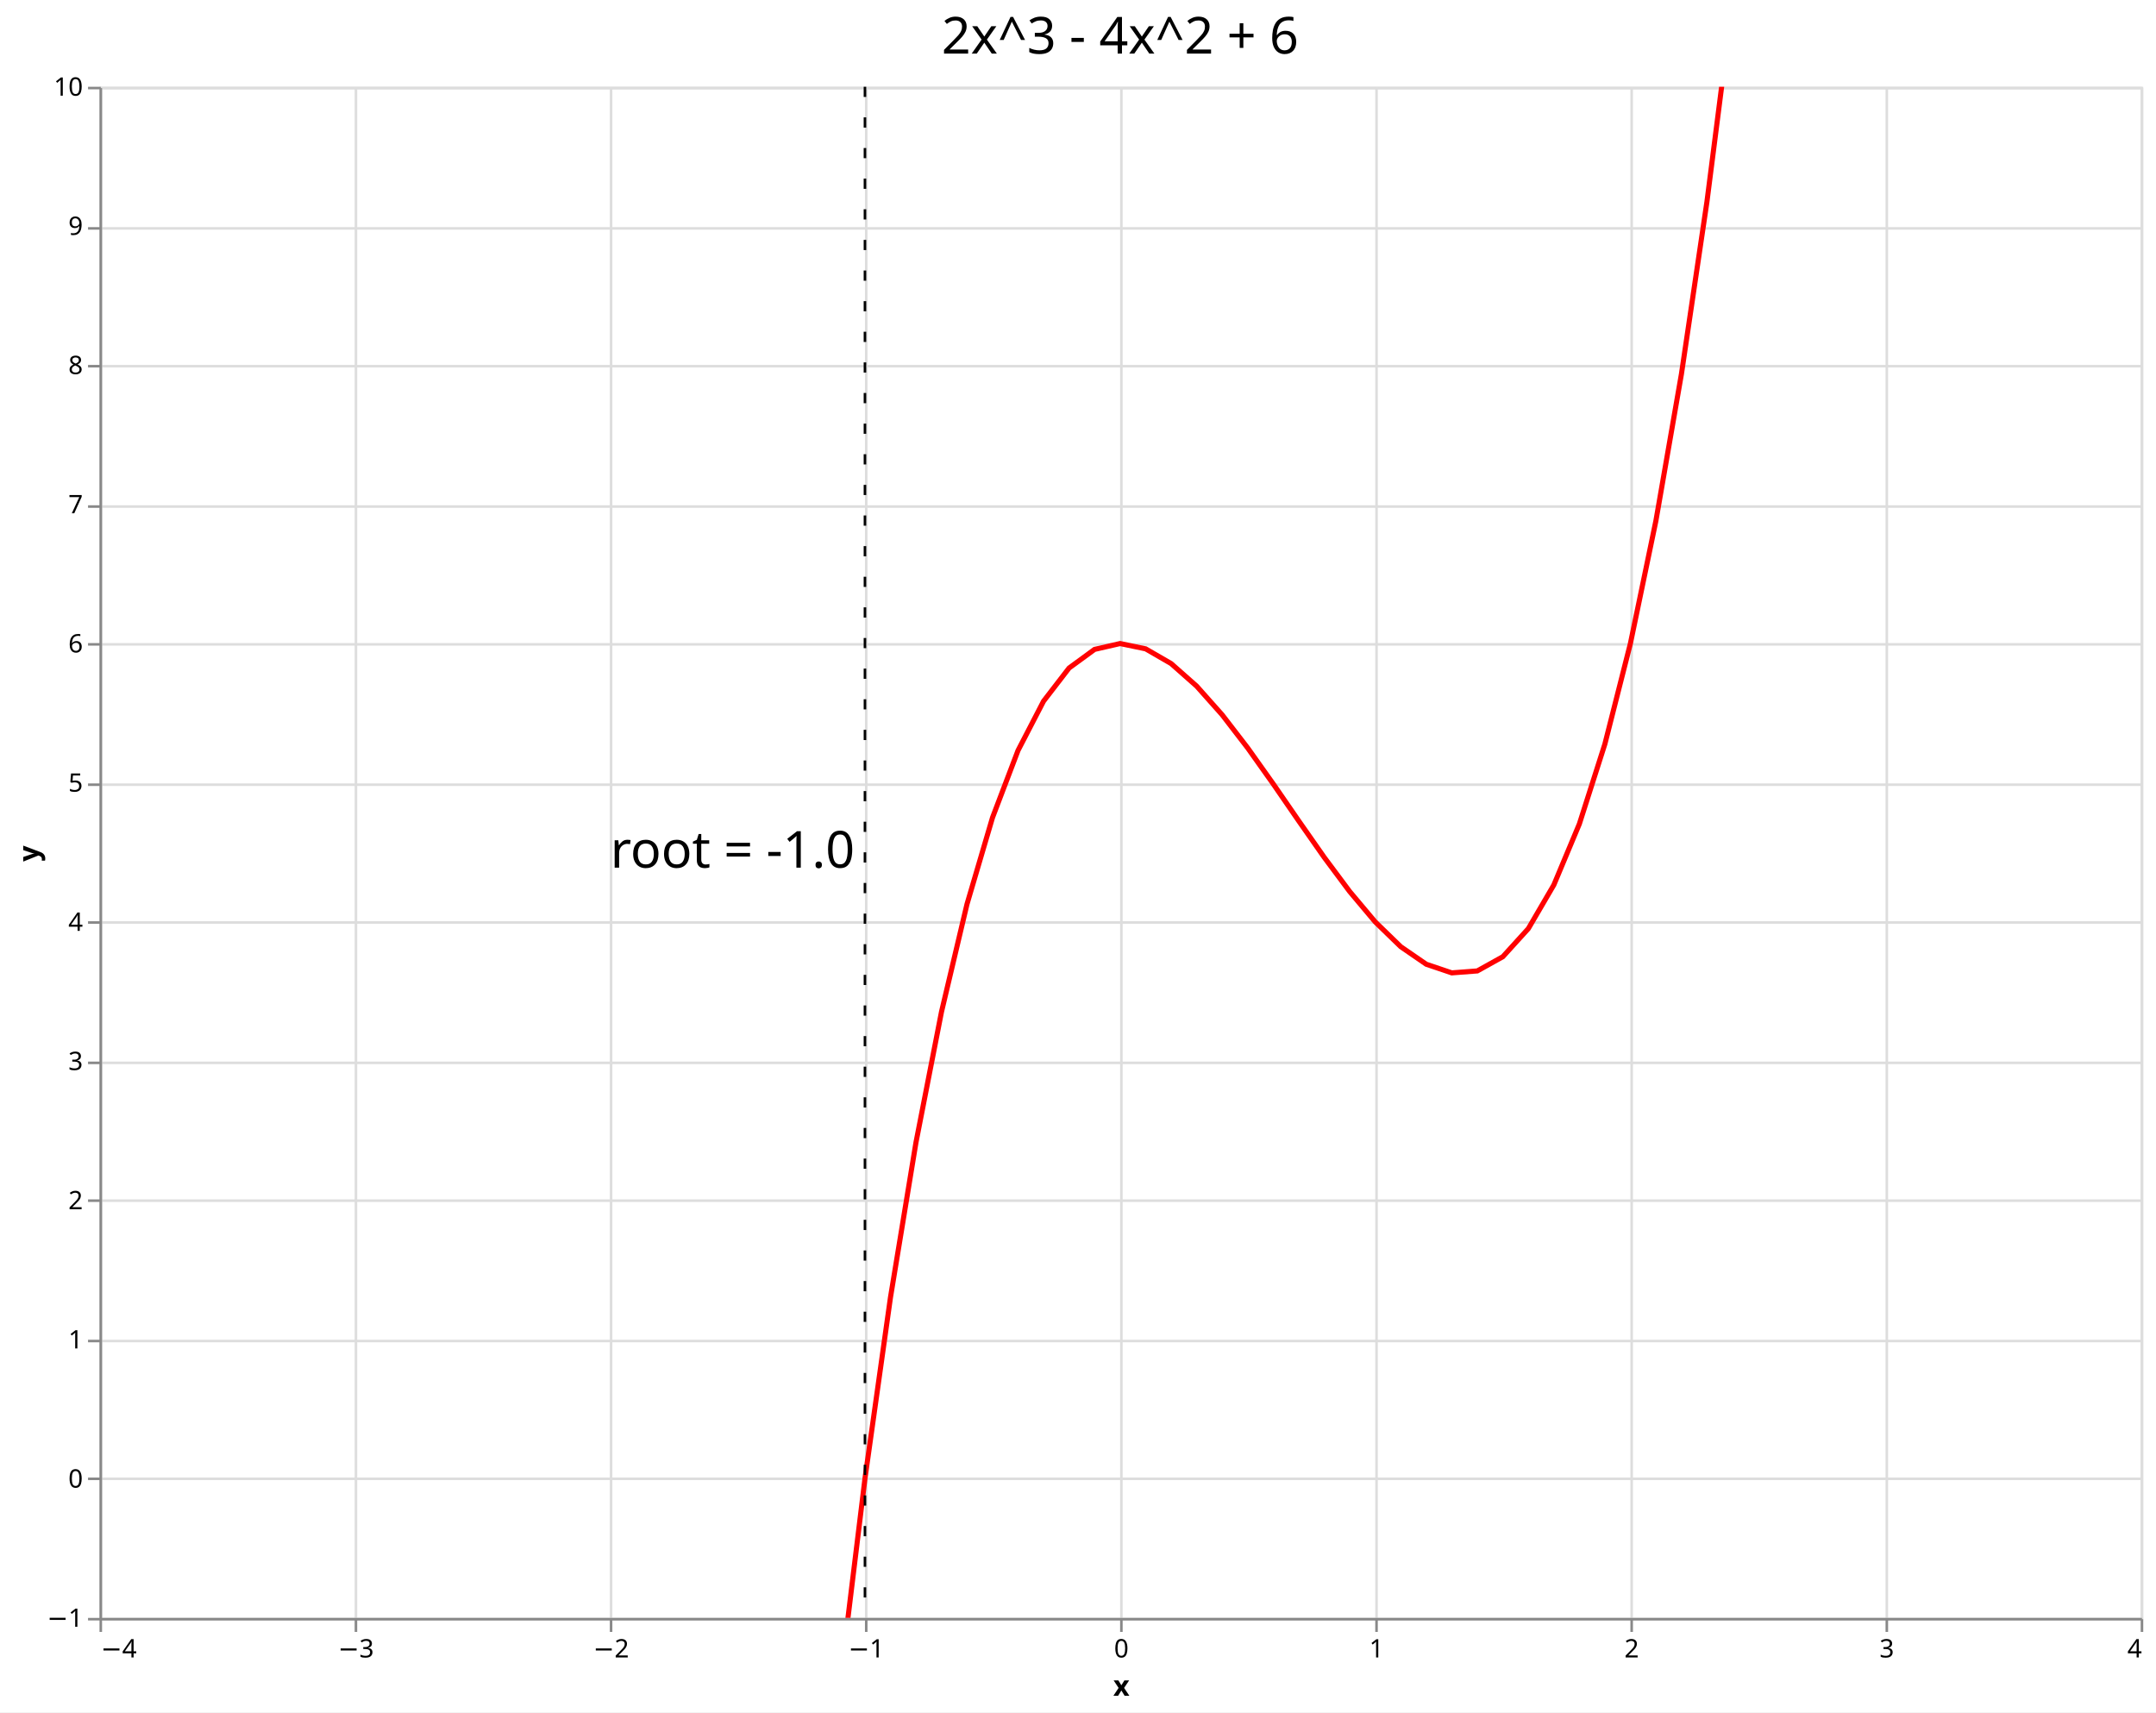
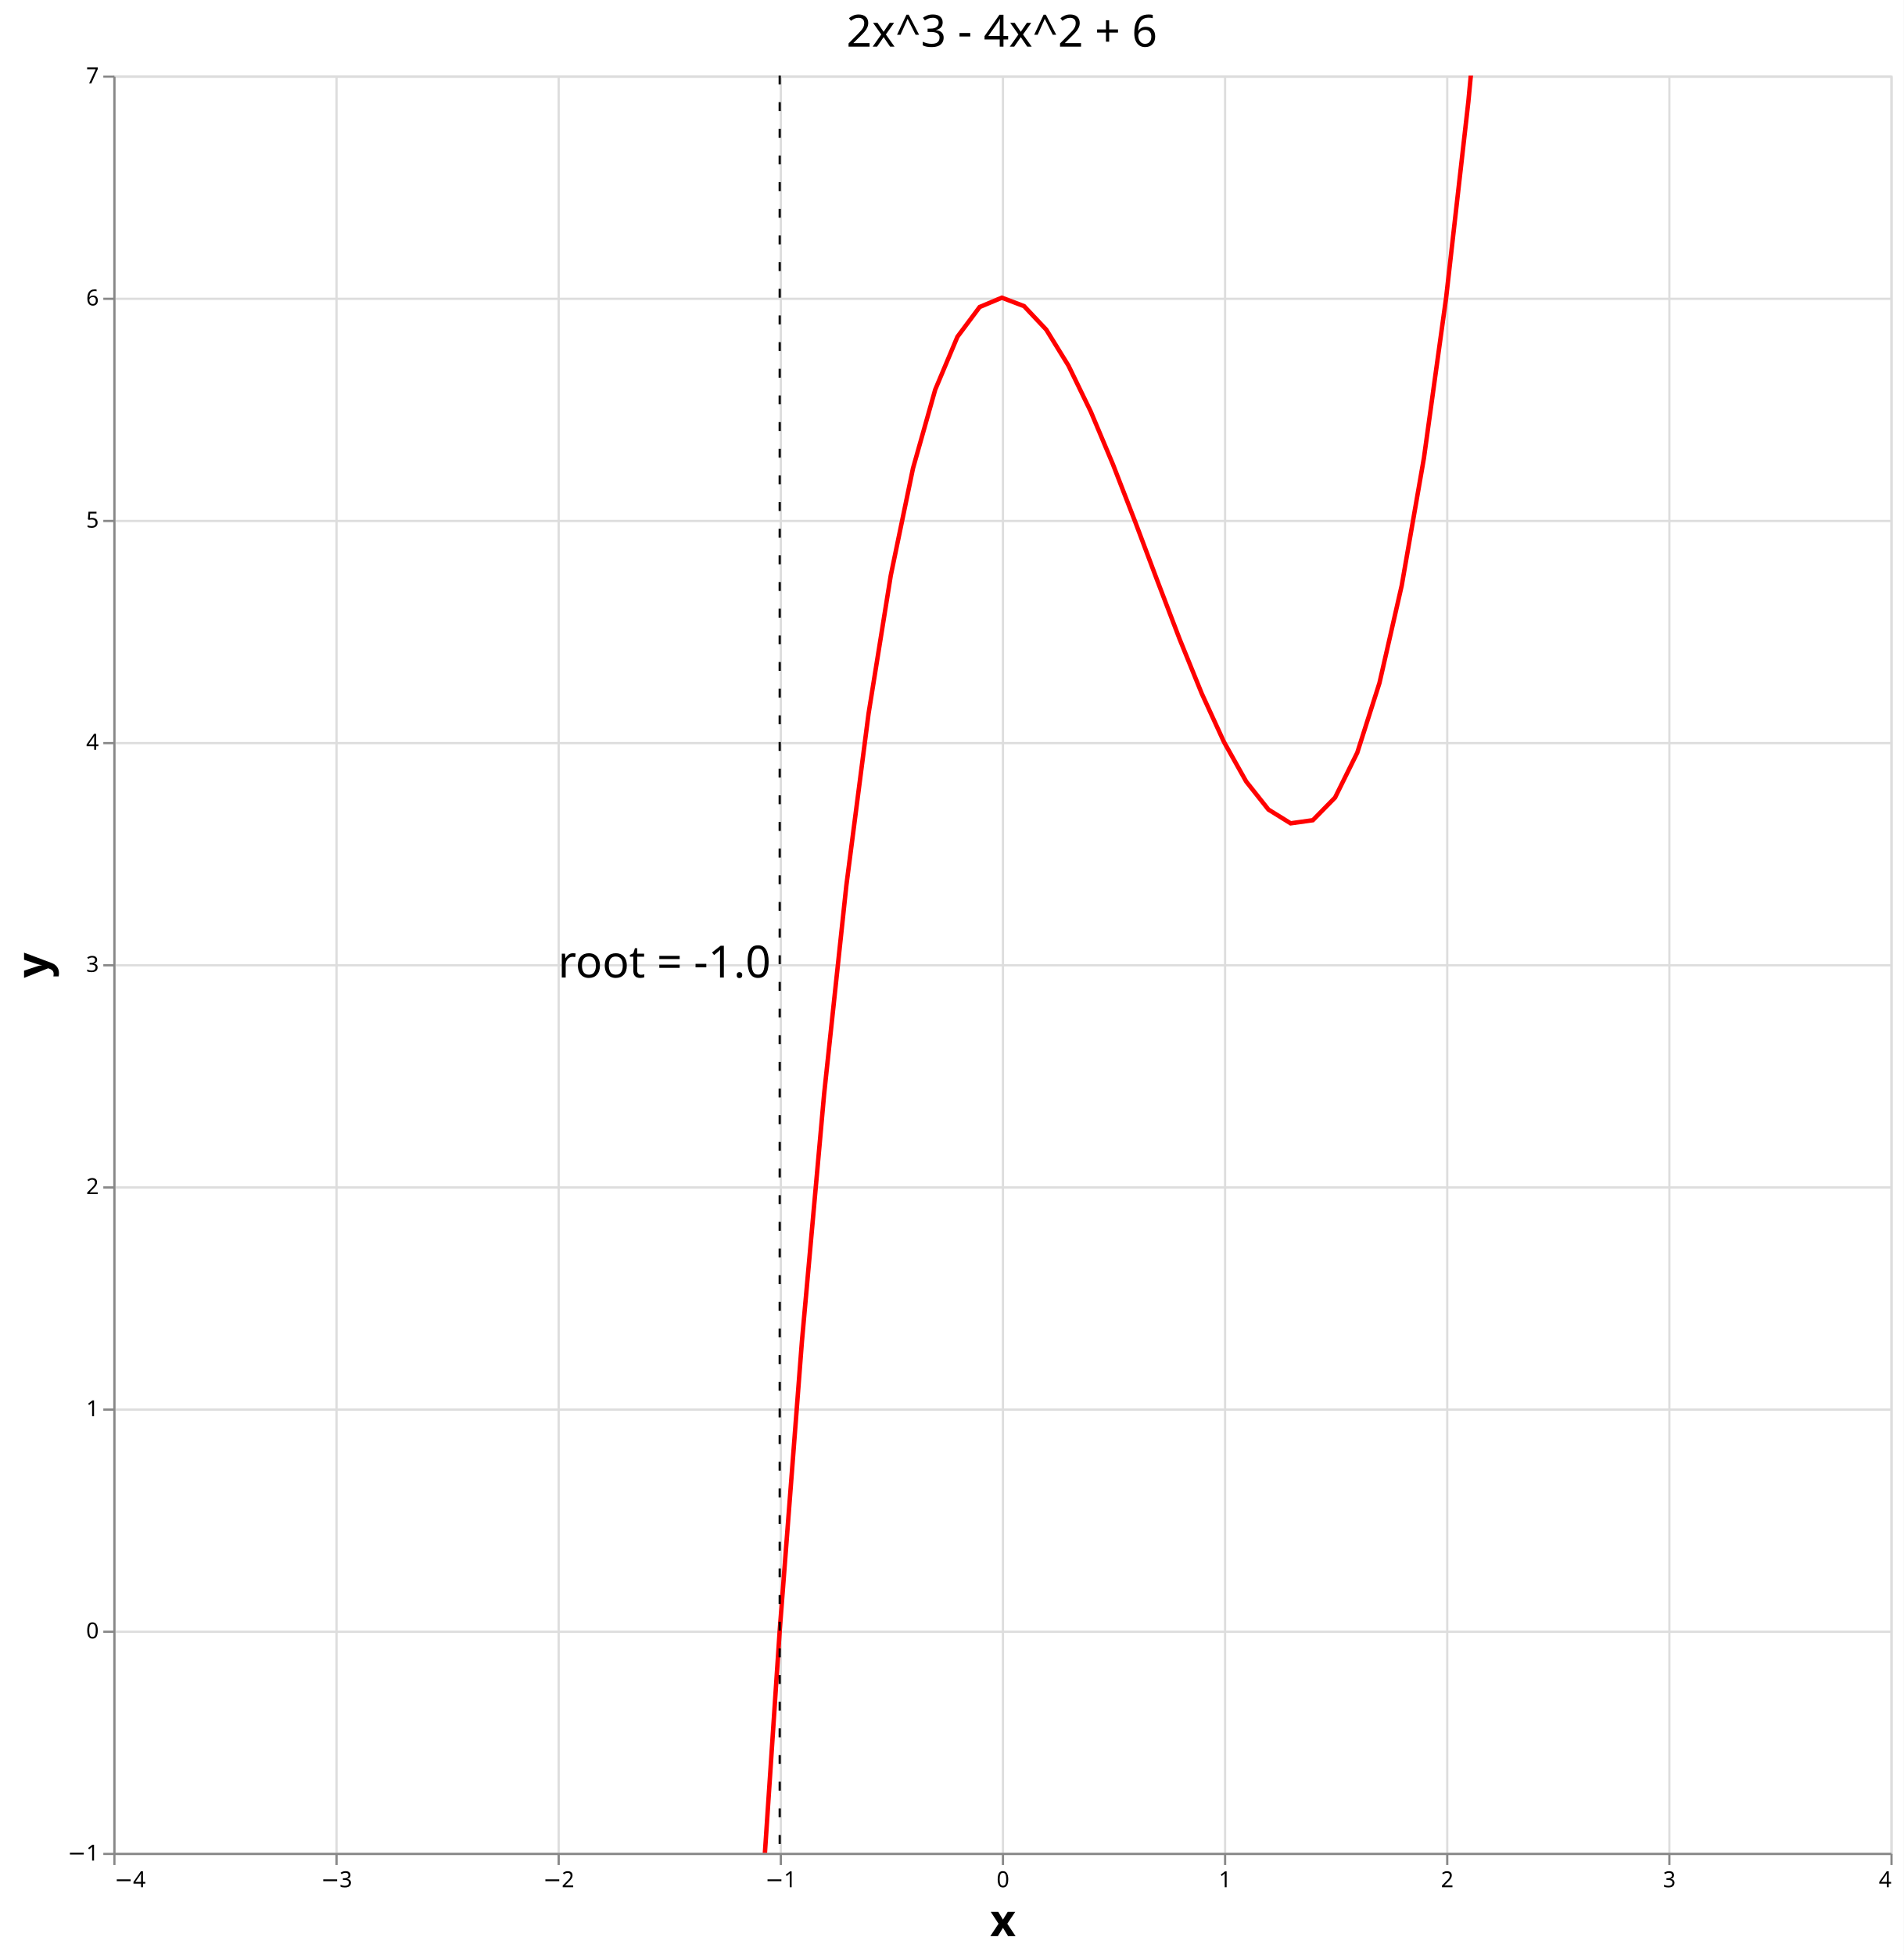
- <svg xmlns="http://www.w3.org/2000/svg" version="1.1" class="marks" width="845" height="671" viewBox="0 0 845 671">
-   <rect width="845" height="671" fill="white" />
-   <g fill="none" stroke-miterlimit="10" transform="translate(39,34)">
+ <svg xmlns="http://www.w3.org/2000/svg" version="1.1" class="marks" width="857" height="880" viewBox="0 0 857 880">
+   <rect width="857" height="880" fill="white" />
+   <g fill="none" stroke-miterlimit="10" transform="translate(51,34)">
    <g class="mark-group role-frame root" role="graphics-object" aria-roledescription="group mark container">
      <g transform="translate(0,0)">
-         <path class="background" aria-hidden="true" d="M0.5,0.5h800v600h-800Z" stroke="#ddd" />
+         <path class="background" aria-hidden="true" d="M0.5,0.5h800v800h-800Z" stroke="#ddd" />
        <g>
          <g class="mark-group role-axis" aria-hidden="true">
-             <g transform="translate(0.5,600.5)">
+             <g transform="translate(0.5,800.5)">
              <path class="background" aria-hidden="true" d="M0,0h0v0h0Z" pointer-events="none" />
              <g>
                <g class="mark-rule role-axis-grid" pointer-events="none">
-                   <line transform="translate(0,-600)" x2="0" y2="600" stroke="#ddd" stroke-width="1" opacity="1" />
-                   <line transform="translate(100,-600)" x2="0" y2="600" stroke="#ddd" stroke-width="1" opacity="1" />
-                   <line transform="translate(200,-600)" x2="0" y2="600" stroke="#ddd" stroke-width="1" opacity="1" />
-                   <line transform="translate(300,-600)" x2="0" y2="600" stroke="#ddd" stroke-width="1" opacity="1" />
-                   <line transform="translate(400,-600)" x2="0" y2="600" stroke="#ddd" stroke-width="1" opacity="1" />
-                   <line transform="translate(500,-600)" x2="0" y2="600" stroke="#ddd" stroke-width="1" opacity="1" />
-                   <line transform="translate(600,-600)" x2="0" y2="600" stroke="#ddd" stroke-width="1" opacity="1" />
-                   <line transform="translate(700,-600)" x2="0" y2="600" stroke="#ddd" stroke-width="1" opacity="1" />
-                   <line transform="translate(800,-600)" x2="0" y2="600" stroke="#ddd" stroke-width="1" opacity="1" />
+                   <line transform="translate(0,-800)" x2="0" y2="800" stroke="#ddd" stroke-width="1" opacity="1" />
+                   <line transform="translate(100,-800)" x2="0" y2="800" stroke="#ddd" stroke-width="1" opacity="1" />
+                   <line transform="translate(200,-800)" x2="0" y2="800" stroke="#ddd" stroke-width="1" opacity="1" />
+                   <line transform="translate(300,-800)" x2="0" y2="800" stroke="#ddd" stroke-width="1" opacity="1" />
+                   <line transform="translate(400,-800)" x2="0" y2="800" stroke="#ddd" stroke-width="1" opacity="1" />
+                   <line transform="translate(500,-800)" x2="0" y2="800" stroke="#ddd" stroke-width="1" opacity="1" />
+                   <line transform="translate(600,-800)" x2="0" y2="800" stroke="#ddd" stroke-width="1" opacity="1" />
+                   <line transform="translate(700,-800)" x2="0" y2="800" stroke="#ddd" stroke-width="1" opacity="1" />
+                   <line transform="translate(800,-800)" x2="0" y2="800" stroke="#ddd" stroke-width="1" opacity="1" />
                </g>
              </g>
              <path class="foreground" aria-hidden="true" d="" pointer-events="none" display="none" />
            </g>
          </g>
          <g class="mark-group role-axis" aria-hidden="true">
            <g transform="translate(0.5,0.5)">
              <path class="background" aria-hidden="true" d="M0,0h0v0h0Z" pointer-events="none" />
              <g>
                <g class="mark-rule role-axis-grid" pointer-events="none">
+                   <line transform="translate(0,800)" x2="800" y2="0" stroke="#ddd" stroke-width="1" opacity="1" />
+                   <line transform="translate(0,700)" x2="800" y2="0" stroke="#ddd" stroke-width="1" opacity="1" />
                  <line transform="translate(0,600)" x2="800" y2="0" stroke="#ddd" stroke-width="1" opacity="1" />
-                   <line transform="translate(0,545)" x2="800" y2="0" stroke="#ddd" stroke-width="1" opacity="1" />
-                   <line transform="translate(0,491)" x2="800" y2="0" stroke="#ddd" stroke-width="1" opacity="1" />
-                   <line transform="translate(0,436)" x2="800" y2="0" stroke="#ddd" stroke-width="1" opacity="1" />
-                   <line transform="translate(0,382)" x2="800" y2="0" stroke="#ddd" stroke-width="1" opacity="1" />
-                   <line transform="translate(0,327)" x2="800" y2="0" stroke="#ddd" stroke-width="1" opacity="1" />
-                   <line transform="translate(0,273)" x2="800" y2="0" stroke="#ddd" stroke-width="1" opacity="1" />
-                   <line transform="translate(0,218)" x2="800" y2="0" stroke="#ddd" stroke-width="1" opacity="1" />
-                   <line transform="translate(0,164)" x2="800" y2="0" stroke="#ddd" stroke-width="1" opacity="1" />
-                   <line transform="translate(0,109)" x2="800" y2="0" stroke="#ddd" stroke-width="1" opacity="1" />
-                   <line transform="translate(0,55)" x2="800" y2="0" stroke="#ddd" stroke-width="1" opacity="1" />
+                   <line transform="translate(0,500)" x2="800" y2="0" stroke="#ddd" stroke-width="1" opacity="1" />
+                   <line transform="translate(0,400)" x2="800" y2="0" stroke="#ddd" stroke-width="1" opacity="1" />
+                   <line transform="translate(0,300)" x2="800" y2="0" stroke="#ddd" stroke-width="1" opacity="1" />
+                   <line transform="translate(0,200)" x2="800" y2="0" stroke="#ddd" stroke-width="1" opacity="1" />
+                   <line transform="translate(0,100)" x2="800" y2="0" stroke="#ddd" stroke-width="1" opacity="1" />
                  <line transform="translate(0,0)" x2="800" y2="0" stroke="#ddd" stroke-width="1" opacity="1" />
                </g>
              </g>
              <path class="foreground" aria-hidden="true" d="" pointer-events="none" display="none" />
            </g>
          </g>
          <g class="mark-group role-axis" role="graphics-symbol" aria-roledescription="axis" aria-label="X-axis titled 'x' for a linear scale with values from −4 to 4">
-             <g transform="translate(0.5,600.5)">
+             <g transform="translate(0.5,800.5)">
              <path class="background" aria-hidden="true" d="M0,0h0v0h0Z" pointer-events="none" />
              <g>
                <g class="mark-rule role-axis-tick" pointer-events="none">
                  <line transform="translate(0,0)" x2="0" y2="5" stroke="#888" stroke-width="1" opacity="1" />
                  <line transform="translate(100,0)" x2="0" y2="5" stroke="#888" stroke-width="1" opacity="1" />
                  <line transform="translate(200,0)" x2="0" y2="5" stroke="#888" stroke-width="1" opacity="1" />
                  <line transform="translate(300,0)" x2="0" y2="5" stroke="#888" stroke-width="1" opacity="1" />
                  <line transform="translate(400,0)" x2="0" y2="5" stroke="#888" stroke-width="1" opacity="1" />
                  <line transform="translate(500,0)" x2="0" y2="5" stroke="#888" stroke-width="1" opacity="1" />
                  <line transform="translate(600,0)" x2="0" y2="5" stroke="#888" stroke-width="1" opacity="1" />
                  <line transform="translate(700,0)" x2="0" y2="5" stroke="#888" stroke-width="1" opacity="1" />
                  <line transform="translate(800,0)" x2="0" y2="5" stroke="#888" stroke-width="1" opacity="1" />
                </g>
                <g class="mark-text role-axis-label" pointer-events="none">
                  <text text-anchor="start" transform="translate(0,15)" font-family="sans-serif" font-size="10px" fill="#000" opacity="1">−4</text>
                  <text text-anchor="middle" transform="translate(100,15)" font-family="sans-serif" font-size="10px" fill="#000" opacity="1">−3</text>
                  <text text-anchor="middle" transform="translate(200,15)" font-family="sans-serif" font-size="10px" fill="#000" opacity="1">−2</text>
                  <text text-anchor="middle" transform="translate(300,15)" font-family="sans-serif" font-size="10px" fill="#000" opacity="1">−1</text>
                  <text text-anchor="middle" transform="translate(400,15)" font-family="sans-serif" font-size="10px" fill="#000" opacity="1">0</text>
                  <text text-anchor="middle" transform="translate(500,15)" font-family="sans-serif" font-size="10px" fill="#000" opacity="1">1</text>
                  <text text-anchor="middle" transform="translate(600,15)" font-family="sans-serif" font-size="10px" fill="#000" opacity="1">2</text>
                  <text text-anchor="middle" transform="translate(700,15)" font-family="sans-serif" font-size="10px" fill="#000" opacity="1">3</text>
                  <text text-anchor="end" transform="translate(800,15)" font-family="sans-serif" font-size="10px" fill="#000" opacity="1">4</text>
                </g>
                <g class="mark-rule role-axis-domain" pointer-events="none">
                  <line transform="translate(0,0)" x2="800" y2="0" stroke="#888" stroke-width="1" opacity="1" />
                </g>
                <g class="mark-text role-axis-title" pointer-events="none">
-                   <text text-anchor="middle" transform="translate(400,30)" font-family="sans-serif" font-size="11px" font-weight="bold" fill="#000" opacity="1">x</text>
+                   <text text-anchor="middle" transform="translate(400,37)" font-family="sans-serif" font-size="20px" font-weight="bold" fill="#000" opacity="1">x</text>
                </g>
              </g>
              <path class="foreground" aria-hidden="true" d="" pointer-events="none" display="none" />
            </g>
          </g>
-           <g class="mark-group role-axis" role="graphics-symbol" aria-roledescription="axis" aria-label="Y-axis titled 'y' for a linear scale with values from −1 to 10">
+           <g class="mark-group role-axis" role="graphics-symbol" aria-roledescription="axis" aria-label="Y-axis titled 'y' for a linear scale with values from −1 to 7">
            <g transform="translate(0.5,0.5)">
              <path class="background" aria-hidden="true" d="M0,0h0v0h0Z" pointer-events="none" />
              <g>
                <g class="mark-rule role-axis-tick" pointer-events="none">
+                   <line transform="translate(0,800)" x2="-5" y2="0" stroke="#888" stroke-width="1" opacity="1" />
+                   <line transform="translate(0,700)" x2="-5" y2="0" stroke="#888" stroke-width="1" opacity="1" />
                  <line transform="translate(0,600)" x2="-5" y2="0" stroke="#888" stroke-width="1" opacity="1" />
-                   <line transform="translate(0,545)" x2="-5" y2="0" stroke="#888" stroke-width="1" opacity="1" />
-                   <line transform="translate(0,491)" x2="-5" y2="0" stroke="#888" stroke-width="1" opacity="1" />
-                   <line transform="translate(0,436)" x2="-5" y2="0" stroke="#888" stroke-width="1" opacity="1" />
-                   <line transform="translate(0,382)" x2="-5" y2="0" stroke="#888" stroke-width="1" opacity="1" />
-                   <line transform="translate(0,327)" x2="-5" y2="0" stroke="#888" stroke-width="1" opacity="1" />
-                   <line transform="translate(0,273)" x2="-5" y2="0" stroke="#888" stroke-width="1" opacity="1" />
-                   <line transform="translate(0,218)" x2="-5" y2="0" stroke="#888" stroke-width="1" opacity="1" />
-                   <line transform="translate(0,164)" x2="-5" y2="0" stroke="#888" stroke-width="1" opacity="1" />
-                   <line transform="translate(0,109)" x2="-5" y2="0" stroke="#888" stroke-width="1" opacity="1" />
-                   <line transform="translate(0,55)" x2="-5" y2="0" stroke="#888" stroke-width="1" opacity="1" />
+                   <line transform="translate(0,500)" x2="-5" y2="0" stroke="#888" stroke-width="1" opacity="1" />
+                   <line transform="translate(0,400)" x2="-5" y2="0" stroke="#888" stroke-width="1" opacity="1" />
+                   <line transform="translate(0,300)" x2="-5" y2="0" stroke="#888" stroke-width="1" opacity="1" />
+                   <line transform="translate(0,200)" x2="-5" y2="0" stroke="#888" stroke-width="1" opacity="1" />
+                   <line transform="translate(0,100)" x2="-5" y2="0" stroke="#888" stroke-width="1" opacity="1" />
                  <line transform="translate(0,0)" x2="-5" y2="0" stroke="#888" stroke-width="1" opacity="1" />
                </g>
                <g class="mark-text role-axis-label" pointer-events="none">
-                   <text text-anchor="end" transform="translate(-7,603)" font-family="sans-serif" font-size="10px" fill="#000" opacity="1">−1</text>
-                   <text text-anchor="end" transform="translate(-7,548.4545)" font-family="sans-serif" font-size="10px" fill="#000" opacity="1">0</text>
-                   <text text-anchor="end" transform="translate(-7,493.9091)" font-family="sans-serif" font-size="10px" fill="#000" opacity="1">1</text>
-                   <text text-anchor="end" transform="translate(-7,439.3636)" font-family="sans-serif" font-size="10px" fill="#000" opacity="1">2</text>
-                   <text text-anchor="end" transform="translate(-7,384.8182)" font-family="sans-serif" font-size="10px" fill="#000" opacity="1">3</text>
-                   <text text-anchor="end" transform="translate(-7,330.2727)" font-family="sans-serif" font-size="10px" fill="#000" opacity="1">4</text>
-                   <text text-anchor="end" transform="translate(-7,275.7273)" font-family="sans-serif" font-size="10px" fill="#000" opacity="1">5</text>
-                   <text text-anchor="end" transform="translate(-7,221.1818)" font-family="sans-serif" font-size="10px" fill="#000" opacity="1">6</text>
-                   <text text-anchor="end" transform="translate(-7,166.6364)" font-family="sans-serif" font-size="10px" fill="#000" opacity="1">7</text>
-                   <text text-anchor="end" transform="translate(-7,112.0909)" font-family="sans-serif" font-size="10px" fill="#000" opacity="1">8</text>
-                   <text text-anchor="end" transform="translate(-7,57.54545)" font-family="sans-serif" font-size="10px" fill="#000" opacity="1">9</text>
-                   <text text-anchor="end" transform="translate(-7,3)" font-family="sans-serif" font-size="10px" fill="#000" opacity="1">10</text>
+                   <text text-anchor="end" transform="translate(-7,803)" font-family="sans-serif" font-size="10px" fill="#000" opacity="1">−1</text>
+                   <text text-anchor="end" transform="translate(-7,703)" font-family="sans-serif" font-size="10px" fill="#000" opacity="1">0</text>
+                   <text text-anchor="end" transform="translate(-7,603)" font-family="sans-serif" font-size="10px" fill="#000" opacity="1">1</text>
+                   <text text-anchor="end" transform="translate(-7,503)" font-family="sans-serif" font-size="10px" fill="#000" opacity="1">2</text>
+                   <text text-anchor="end" transform="translate(-7,403)" font-family="sans-serif" font-size="10px" fill="#000" opacity="1">3</text>
+                   <text text-anchor="end" transform="translate(-7,303)" font-family="sans-serif" font-size="10px" fill="#000" opacity="1">4</text>
+                   <text text-anchor="end" transform="translate(-7,203)" font-family="sans-serif" font-size="10px" fill="#000" opacity="1">5</text>
+                   <text text-anchor="end" transform="translate(-7,103)" font-family="sans-serif" font-size="10px" fill="#000" opacity="1">6</text>
+                   <text text-anchor="end" transform="translate(-7,3)" font-family="sans-serif" font-size="10px" fill="#000" opacity="1">7</text>
                </g>
                <g class="mark-rule role-axis-domain" pointer-events="none">
-                   <line transform="translate(0,600)" x2="0" y2="-600" stroke="#888" stroke-width="1" opacity="1" />
+                   <line transform="translate(0,800)" x2="0" y2="-800" stroke="#888" stroke-width="1" opacity="1" />
                </g>
                <g class="mark-text role-axis-title" pointer-events="none">
-                   <text text-anchor="middle" transform="translate(-22.40137,300) rotate(-90) translate(0,-2)" font-family="sans-serif" font-size="11px" font-weight="bold" fill="#000" opacity="1">y</text>
+                   <text text-anchor="middle" transform="translate(-25.75,400) rotate(-90) translate(0,-4)" font-family="sans-serif" font-size="20px" font-weight="bold" fill="#000" opacity="1">y</text>
                </g>
              </g>
              <path class="foreground" aria-hidden="true" d="" pointer-events="none" display="none" />
            </g>
          </g>
          <g class="mark-line role-mark layer_0_marks" clip-path="url(#clip1)" role="graphics-object" aria-roledescription="line mark container">
-             <path aria-label="x: −4; y: −186" role="graphics-symbol" aria-roledescription="line mark" d="M0,10690.909L10,10007.891L20,9354.764L30,8730.873L40,8135.564L50,7568.182L60,7028.073L70,6514.582L80,6027.055L90,5564.836L100,5127.273L110,4713.709L120,4323.491L130,3955.964L140,3610.473L150,3286.364L160,2982.982L170,2699.673L180,2435.782L190,2190.655L200,1963.636L210,1754.073L220,1561.309L230,1384.691L240,1223.564L250,1077.273L260,945.164L270,826.582L280,720.873L290,627.382L300,545.455L310,474.436L320,413.673L330,362.509L340,320.291L350,286.364L360,260.073L370,240.764L380,227.782L390,220.473L400,218.182L410,220.255L420,226.036L430,234.873L440,246.109L450,259.091L460,273.164L470,287.673L480,301.964L490,315.382L500,327.273L510,336.982L520,343.855L530,347.236L540,346.473L550,340.909L560,329.891L570,312.764L580,288.873L590,257.564L600,218.182L610,170.073L620,112.582L630,45.055L640,-33.164L650,-122.727L660,-224.291L670,-338.509L680,-466.036L690,-607.527L700,-763.636L710,-935.018L720,-1122.327L730,-1326.218L740,-1547.345L750,-1786.364L760,-2043.927L770,-2320.691L780,-2617.309L790,-2934.436" stroke="#f00" stroke-width="2" />
+             <path aria-label="x: −4; y: −186" role="graphics-symbol" aria-roledescription="line mark" d="M0,19300L10,18047.8L20,16850.4L30,15706.6L40,14615.2L50,13575L60,12584.8L70,11643.4L80,10749.6L90,9902.2L100,9100L110,8341.8L120,7626.4L130,6952.6L140,6319.2L150,5725L160,5168.8L170,4649.4L180,4165.6L190,3716.2L200,3300L210,2915.8L220,2562.4L230,2238.6L240,1943.2L250,1675L260,1432.8L270,1215.4L280,1021.6L290,850.2L300,700L310,569.8L320,458.4L330,364.6L340,287.2L350,225L360,176.8L370,141.4L380,117.6L390,104.2L400,100L410,103.8L420,114.4L430,130.6L440,151.2L450,175L460,200.8L470,227.4L480,253.6L490,278.2L500,300L510,317.8L520,330.4L530,336.6L540,335.2L550,325L560,304.8L570,273.4L580,229.6L590,172.2L600,100L610,11.8L620,-93.6L630,-217.4L640,-360.8L650,-525L660,-711.2L670,-920.6L680,-1154.4L690,-1413.8L700,-1700L710,-2014.2L720,-2357.6L730,-2731.4L740,-3136.8L750,-3575L760,-4047.2L770,-4554.6L780,-5098.4L790,-5679.8" stroke="#f00" stroke-width="2" />
          </g>
          <g class="mark-rule role-mark layer_1_layer_0_marks" clip-path="url(#clip2)" role="graphics-object" aria-roledescription="rule mark container" pointer-events="none">
-             <line aria-label="x: −1" role="graphics-symbol" aria-roledescription="rule mark" transform="translate(300,0)" x2="0" y2="600" stroke="black" stroke-dasharray="4,8" />
+             <line aria-label="x: −1" role="graphics-symbol" aria-roledescription="rule mark" transform="translate(300,0)" x2="0" y2="800" stroke="black" stroke-dasharray="4,8" />
          </g>
          <g class="mark-text role-mark layer_1_layer_1_marks" clip-path="url(#clip3)" role="graphics-object" aria-roledescription="text mark container" pointer-events="none">
-             <text aria-label="x: −1" role="graphics-symbol" aria-roledescription="text mark" text-anchor="end" transform="translate(296,306)" font-family="sans-serif" font-size="20px" fill="black">root = -1.0</text>
+             <text aria-label="x: −1" role="graphics-symbol" aria-roledescription="text mark" text-anchor="end" transform="translate(296,406)" font-family="sans-serif" font-size="20px" fill="black">root = -1.0</text>
          </g>
          <g class="mark-group role-title">
            <g transform="translate(400,-29)">
              <path class="background" aria-hidden="true" d="M0,0h0v0h0Z" pointer-events="none" />
              <g>
                <g class="mark-text role-title-text" role="graphics-symbol" aria-roledescription="title" aria-label="Title text '2x^3 - 4x^2 + 6'" pointer-events="none">
                  <text text-anchor="middle" transform="translate(0,16)" font-family="sans-serif" font-size="20px" font-weight="normal" fill="#000" opacity="1">2x^3 - 4x^2 + 6</text>
                </g>
              </g>
              <path class="foreground" aria-hidden="true" d="" pointer-events="none" display="none" />
            </g>
          </g>
        </g>
        <path class="foreground" aria-hidden="true" d="" display="none" />
      </g>
    </g>
  </g>
  <defs>
    <clipPath id="clip1">
-       <rect x="0" y="0" width="800" height="600" />
+       <rect x="0" y="0" width="800" height="800" />
    </clipPath>
    <clipPath id="clip2">
-       <rect x="0" y="0" width="800" height="600" />
+       <rect x="0" y="0" width="800" height="800" />
    </clipPath>
    <clipPath id="clip3">
-       <rect x="0" y="0" width="800" height="600" />
+       <rect x="0" y="0" width="800" height="800" />
    </clipPath>
  </defs>
</svg>
